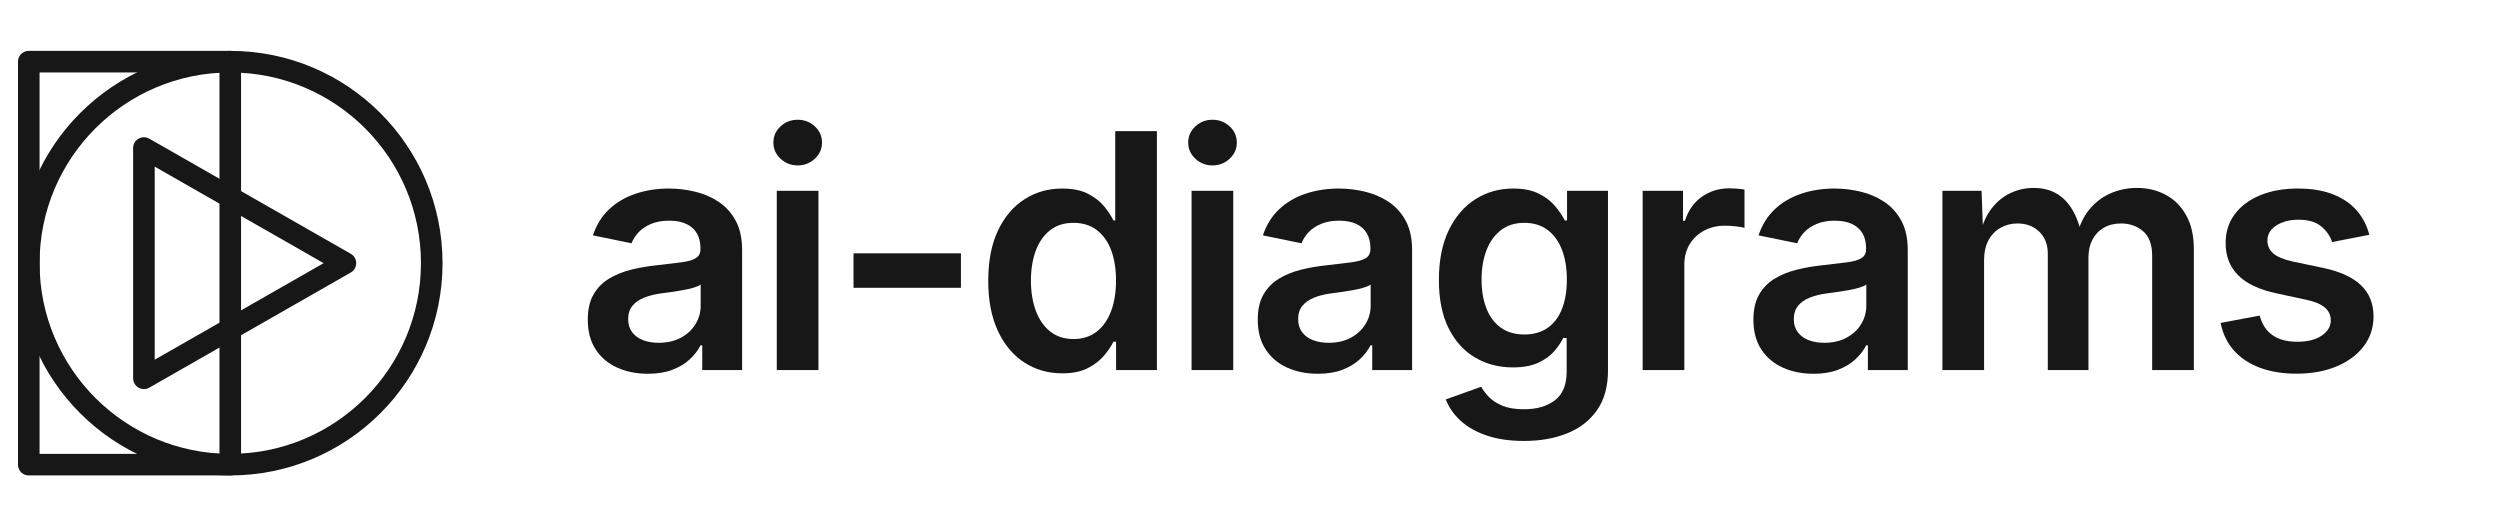
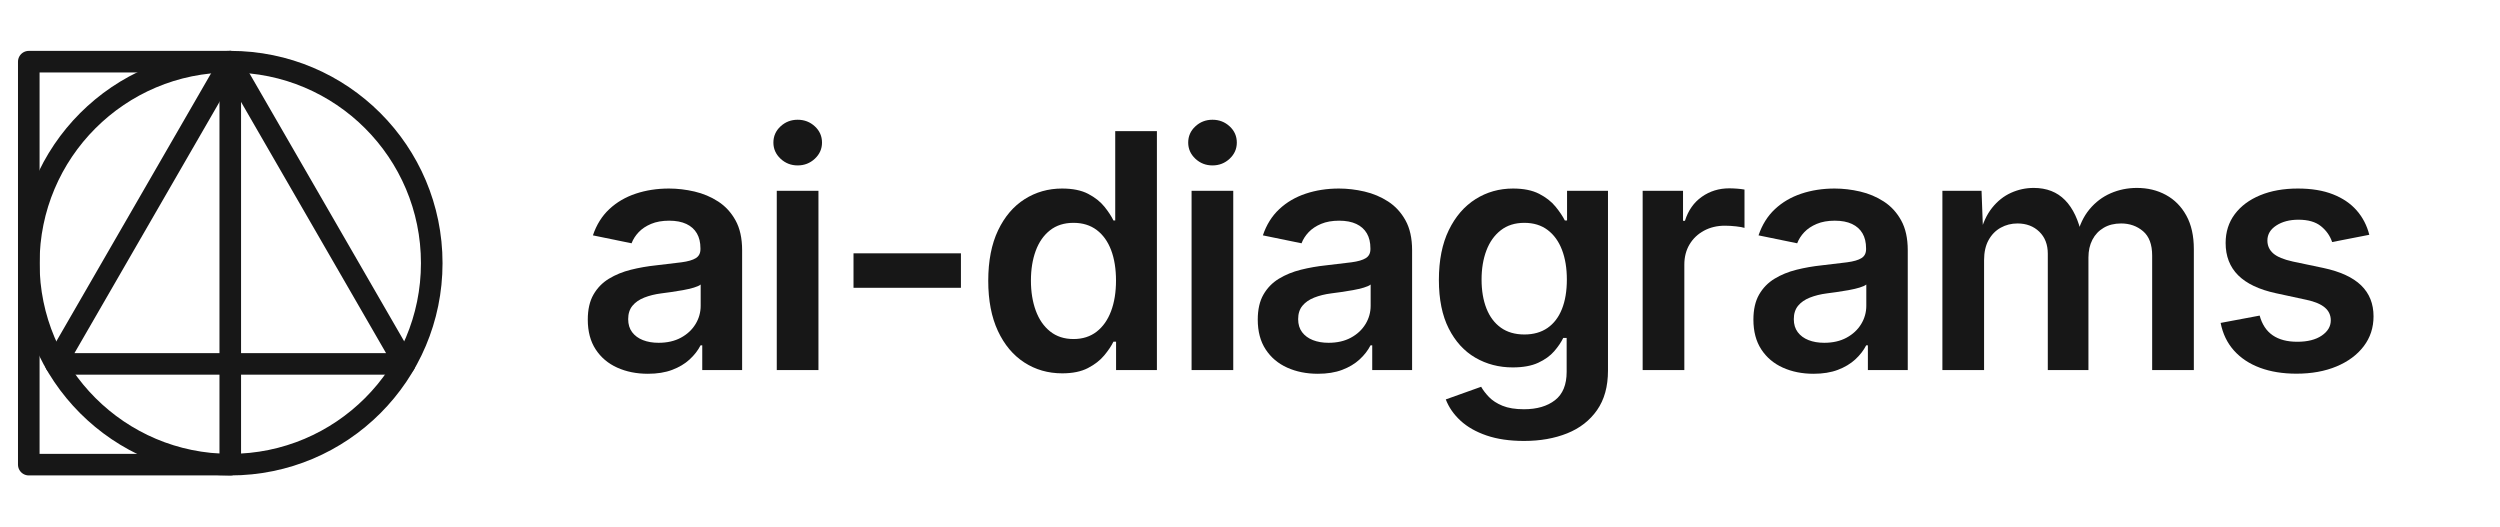
<svg xmlns="http://www.w3.org/2000/svg" width="304" height="64" viewBox="0 0 304 64" role="img">
  <g transform="translate(0 4) scale(.875)">
    <path d="M4 4H32V60H4Z" fill="none" stroke="#171717" stroke-width="3" stroke-linejoin="round" />
    <path d="M60 32A28 28 0 1 1 4 32A28 28 0 1 1 60 32Z" fill="none" stroke="#171717" stroke-width="3" stroke-linejoin="round" />
-     <path d="M20 16L48 32L20 48Z" fill="none" stroke="#171717" stroke-width="3" stroke-linejoin="round" />
+     <path d="M32 4L56.249 46L7.751 46Z" fill="none" stroke="#171717" stroke-width="3" stroke-linejoin="round" />
  </g>
  <g fill="#171717" aria-label="ai-diagrams">
    <path transform="translate(70 45) scale(0.0195 -0.0195)" d="M450.482 -23.12Q344.122 -23.12 259.062 15.26Q174.002 53.64 124.802 128.84Q75.601 204.04 75.601 314.4Q75.601 408.961 111.082 470.76Q146.562 532.56 207.362 569.58Q268.163 606.6 344.263 625.579Q420.363 644.559 501.602 653.119Q599.443 663.96 660.103 672.039Q720.763 680.119 749.463 698.019Q778.163 715.919 778.163 753.68V758.96Q778.163 814.201 755.943 852.442Q733.723 890.683 690.362 911.104Q647.001 931.524 583.039 931.524Q518.158 931.524 470.517 911.564Q422.876 891.603 392.775 859.683Q362.675 827.762 348.635 790.562L107.601 840.003Q140.882 939.123 209.923 1003.642Q278.963 1068.162 374.702 1100.081Q470.442 1132 581.999 1132Q660.677 1132 741.176 1113.281Q821.675 1094.561 888.895 1050.961Q956.115 1007.362 997.095 933.181Q1038.075 859.001 1038.075 747.439V0H789.443V154.16H778.882Q754.483 106.521 710.503 66.101Q666.523 25.68 602.043 1.28Q537.563 -23.12 450.482 -23.12ZM517.118 170.076Q597.68 170.076 656.421 201.877Q715.163 233.678 747.383 286.459Q779.603 339.24 779.603 401.12V533.443Q766.803 522.962 736.643 514.082Q706.482 505.202 668.701 498.282Q630.92 491.362 594.699 486.402Q558.478 481.442 533.198 478.082Q474.678 470.442 427.897 452.022Q381.116 433.601 354.315 401.141Q327.514 368.68 327.514 317.279Q327.514 268.998 352.115 236.298Q376.715 203.597 419.356 186.837Q461.997 170.076 517.118 170.076Z" />
    <path transform="translate(91.7671 45) scale(0.0195 -0.0195)" d="M137.842 0V1118H397.754V0ZM268.078 1276.163Q205.919 1276.163 161.36 1318.021Q116.801 1359.879 116.801 1418.481Q116.801 1478.279 161.36 1519.618Q205.919 1560.958 268.078 1560.958Q330.774 1560.958 375.385 1519.657Q419.995 1478.356 419.995 1418.5Q419.995 1359.841 375.385 1318.002Q330.774 1276.163 268.078 1276.163Z" />
    <path transform="translate(101.028 45) scale(0.0195 -0.0195)" d="M811.319 727.999V513.044H141.48V727.999Z" />
    <path transform="translate(118.4373 45) scale(0.0195 -0.0195)" d="M550.003 -20.4Q418.202 -20.4 313.542 47.54Q208.882 115.48 148.882 244.4Q88.882 373.32 88.882 556.72Q88.882 743.079 150.281 871.499Q211.681 999.919 316.162 1065.96Q420.642 1132 549.203 1132Q648.844 1132 712.304 1098.7Q775.764 1065.399 813.144 1019Q850.523 972.6 869.603 932.881H880.724V1490H1140.635V0H886.004V176.96H869.603Q849.803 136.601 811.604 90.82Q773.404 45.04 710.164 12.32Q646.924 -20.4 550.003 -20.4ZM620.558 193.514Q705.64 193.514 764.841 239.455Q824.042 285.396 854.823 367.437Q885.603 449.478 885.603 558Q885.603 667.242 855.143 747.863Q824.682 828.484 765.481 873.285Q706.28 918.085 620.558 918.085Q532.916 918.085 473.755 871.365Q414.594 824.644 384.814 743.382Q355.033 662.121 355.033 558Q355.033 453.599 385.134 371.057Q415.234 288.516 474.715 241.015Q534.197 193.514 620.558 193.514Z" />
    <path transform="translate(142.2076 45) scale(0.0195 -0.0195)" d="M137.842 0V1118H397.754V0ZM268.078 1276.163Q205.919 1276.163 161.36 1318.021Q116.801 1359.879 116.801 1418.481Q116.801 1478.279 161.36 1519.618Q205.919 1560.958 268.078 1560.958Q330.774 1560.958 375.385 1519.657Q419.995 1478.356 419.995 1418.5Q419.995 1359.841 375.385 1318.002Q330.774 1276.163 268.078 1276.163Z" />
    <path transform="translate(151.4685 45) scale(0.0195 -0.0195)" d="M450.482 -23.12Q344.122 -23.12 259.062 15.26Q174.002 53.64 124.802 128.84Q75.601 204.04 75.601 314.4Q75.601 408.961 111.082 470.76Q146.562 532.56 207.362 569.58Q268.163 606.6 344.263 625.579Q420.363 644.559 501.602 653.119Q599.443 663.96 660.103 672.039Q720.763 680.119 749.463 698.019Q778.163 715.919 778.163 753.68V758.96Q778.163 814.201 755.943 852.442Q733.723 890.683 690.362 911.104Q647.001 931.524 583.039 931.524Q518.158 931.524 470.517 911.564Q422.876 891.603 392.775 859.683Q362.675 827.762 348.635 790.562L107.601 840.003Q140.882 939.123 209.923 1003.642Q278.963 1068.162 374.702 1100.081Q470.442 1132 581.999 1132Q660.677 1132 741.176 1113.281Q821.675 1094.561 888.895 1050.961Q956.115 1007.362 997.095 933.181Q1038.075 859.001 1038.075 747.439V0H789.443V154.16H778.882Q754.483 106.521 710.503 66.101Q666.523 25.68 602.043 1.28Q537.563 -23.12 450.482 -23.12ZM517.118 170.076Q597.68 170.076 656.421 201.877Q715.163 233.678 747.383 286.459Q779.603 339.24 779.603 401.12V533.443Q766.803 522.962 736.643 514.082Q706.482 505.202 668.701 498.282Q630.92 491.362 594.699 486.402Q558.478 481.442 533.198 478.082Q474.678 470.442 427.897 452.022Q381.116 433.601 354.315 401.141Q327.514 368.68 327.514 317.279Q327.514 268.998 352.115 236.298Q376.715 203.597 419.356 186.837Q461.997 170.076 517.118 170.076Z" />
    <path transform="translate(173.2356 45) scale(0.0195 -0.0195)" d="M619.999 -442Q485.56 -442 386.241 -407.98Q286.922 -373.961 223.502 -315.301Q160.083 -256.642 131.922 -183.043L352.434 -104.162Q369.955 -135.442 401.315 -168.142Q432.676 -200.843 485.437 -222.584Q538.197 -244.324 619.279 -244.324Q740.32 -244.324 812.962 -187.883Q885.603 -131.443 885.603 -11.441V200.32H864.284Q844.564 159.681 807.724 117.121Q770.884 74.561 708.364 45.561Q645.844 16.56 549.363 16.56Q420.762 16.56 316.282 77.18Q211.802 137.801 150.342 259.081Q88.882 380.361 88.882 561.84Q88.882 745.639 150.781 872.779Q212.681 999.919 317.482 1065.96Q422.282 1132 551.203 1132Q650.204 1132 714.164 1099.02Q778.124 1066.039 816.184 1019.32Q854.243 972.6 874.323 932.881H888.084V1118H1143.355V-3.443Q1143.355 -152.122 1075.296 -249.562Q1007.236 -347.001 888.997 -394.5Q770.758 -442 619.999 -442ZM621.838 221.916Q707.28 221.916 766.301 262.656Q825.322 303.397 856.103 380.278Q886.883 457.159 886.883 564.4Q886.883 670.442 856.423 749.783Q825.962 829.124 766.941 873.605Q707.92 918.085 621.838 918.085Q534.197 918.085 474.715 871.685Q415.234 825.284 385.134 745.623Q355.033 665.961 355.033 564.4Q355.033 461.279 385.454 384.078Q415.874 306.877 475.355 264.396Q534.837 221.916 621.838 221.916Z" />
    <path transform="translate(197.059 45) scale(0.0195 -0.0195)" d="M137.842 0V1118H389.594V930.882H401.594Q432.234 1028.12 507.055 1080.7Q581.875 1133.28 677.916 1133.28Q700.075 1133.28 727.035 1131.2Q753.995 1129.12 772.875 1125.601V886.646Q756.956 891.886 720.816 896.066Q684.677 900.246 650.477 900.246Q578.036 900.246 520.475 869.266Q462.915 838.286 430.334 783.745Q397.754 729.205 397.754 657.524V0Z" />
    <path transform="translate(211.7402 45) scale(0.0195 -0.0195)" d="M450.482 -23.12Q344.122 -23.12 259.062 15.26Q174.002 53.64 124.802 128.84Q75.601 204.04 75.601 314.4Q75.601 408.961 111.082 470.76Q146.562 532.56 207.362 569.58Q268.163 606.6 344.263 625.579Q420.363 644.559 501.602 653.119Q599.443 663.96 660.103 672.039Q720.763 680.119 749.463 698.019Q778.163 715.919 778.163 753.68V758.96Q778.163 814.201 755.943 852.442Q733.723 890.683 690.362 911.104Q647.001 931.524 583.039 931.524Q518.158 931.524 470.517 911.564Q422.876 891.603 392.775 859.683Q362.675 827.762 348.635 790.562L107.601 840.003Q140.882 939.123 209.923 1003.642Q278.963 1068.162 374.702 1100.081Q470.442 1132 581.999 1132Q660.677 1132 741.176 1113.281Q821.675 1094.561 888.895 1050.961Q956.115 1007.362 997.095 933.181Q1038.075 859.001 1038.075 747.439V0H789.443V154.16H778.882Q754.483 106.521 710.503 66.101Q666.523 25.68 602.043 1.28Q537.563 -23.12 450.482 -23.12ZM517.118 170.076Q597.68 170.076 656.421 201.877Q715.163 233.678 747.383 286.459Q779.603 339.24 779.603 401.12V533.443Q766.803 522.962 736.643 514.082Q706.482 505.202 668.701 498.282Q630.92 491.362 594.699 486.402Q558.478 481.442 533.198 478.082Q474.678 470.442 427.897 452.022Q381.116 433.601 354.315 401.141Q327.514 368.68 327.514 317.279Q327.514 268.998 352.115 236.298Q376.715 203.597 419.356 186.837Q461.997 170.076 517.118 170.076Z" />
    <path transform="translate(233.5073 45) scale(0.0195 -0.0195)" d="M137.842 0V1118H381.955L391.954 849.282H372.915Q397.354 948.561 447.754 1011.661Q498.154 1074.76 565.734 1105.3Q633.314 1135.84 707.114 1135.84Q828.034 1135.84 902.634 1059.76Q977.234 983.68 1007.873 836.483H976.674Q999.914 936.321 1055.433 1002.901Q1110.953 1069.48 1187.533 1102.66Q1264.113 1135.84 1350.953 1135.84Q1451.553 1135.84 1531.913 1092.04Q1612.273 1048.241 1659.053 963.421Q1705.833 878.601 1705.833 754V0H1445.921V714.084Q1445.921 817.805 1389.08 866.026Q1332.239 914.246 1252.318 914.246Q1189.556 914.246 1143.696 887.246Q1097.835 860.245 1073.194 812.624Q1048.554 765.004 1048.554 701.923V0H795.121V725.604Q795.121 811.405 742.12 862.826Q689.119 914.246 605.998 914.246Q549.277 914.246 501.676 887.886Q454.075 861.525 425.915 810.704Q397.754 759.883 397.754 685.282V0Z" />
    <path transform="translate(268.3166 45) scale(0.0195 -0.0195)" d="M560.678 -22.56Q432.359 -22.56 333.14 14.36Q233.921 51.279 170.702 122.139Q107.482 192.998 87.842 294.038L331.195 339.717Q353.755 257.076 412.516 216.776Q471.276 176.476 565.877 176.476Q661.999 176.476 718.36 214.957Q774.722 253.438 774.722 309.839Q774.722 358.48 737.641 389.961Q700.561 421.442 623.68 437.922L433.361 479.042Q274.882 513.242 196.922 591.262Q118.962 669.282 118.962 792.321Q118.962 895.881 176.022 972.08Q233.082 1048.28 334.501 1090.14Q435.92 1132 569.679 1132Q696.557 1132 788.036 1096.06Q879.515 1060.12 936.135 995.481Q992.754 930.841 1014.874 843.562L783.121 798.322Q763.721 856.522 713.64 897.063Q663.56 937.604 573.198 937.604Q490.477 937.604 434.955 901.503Q379.434 865.402 379.434 808.001Q379.434 759.32 415.975 727.399Q452.516 695.478 537.917 676.798L728.155 636.798Q886.995 602.958 964.134 527.998Q1041.274 453.038 1041.274 334.798Q1041.274 228.879 980.014 148.419Q918.755 67.96 810.436 22.7Q702.117 -22.56 560.678 -22.56Z" />
  </g>
</svg>
